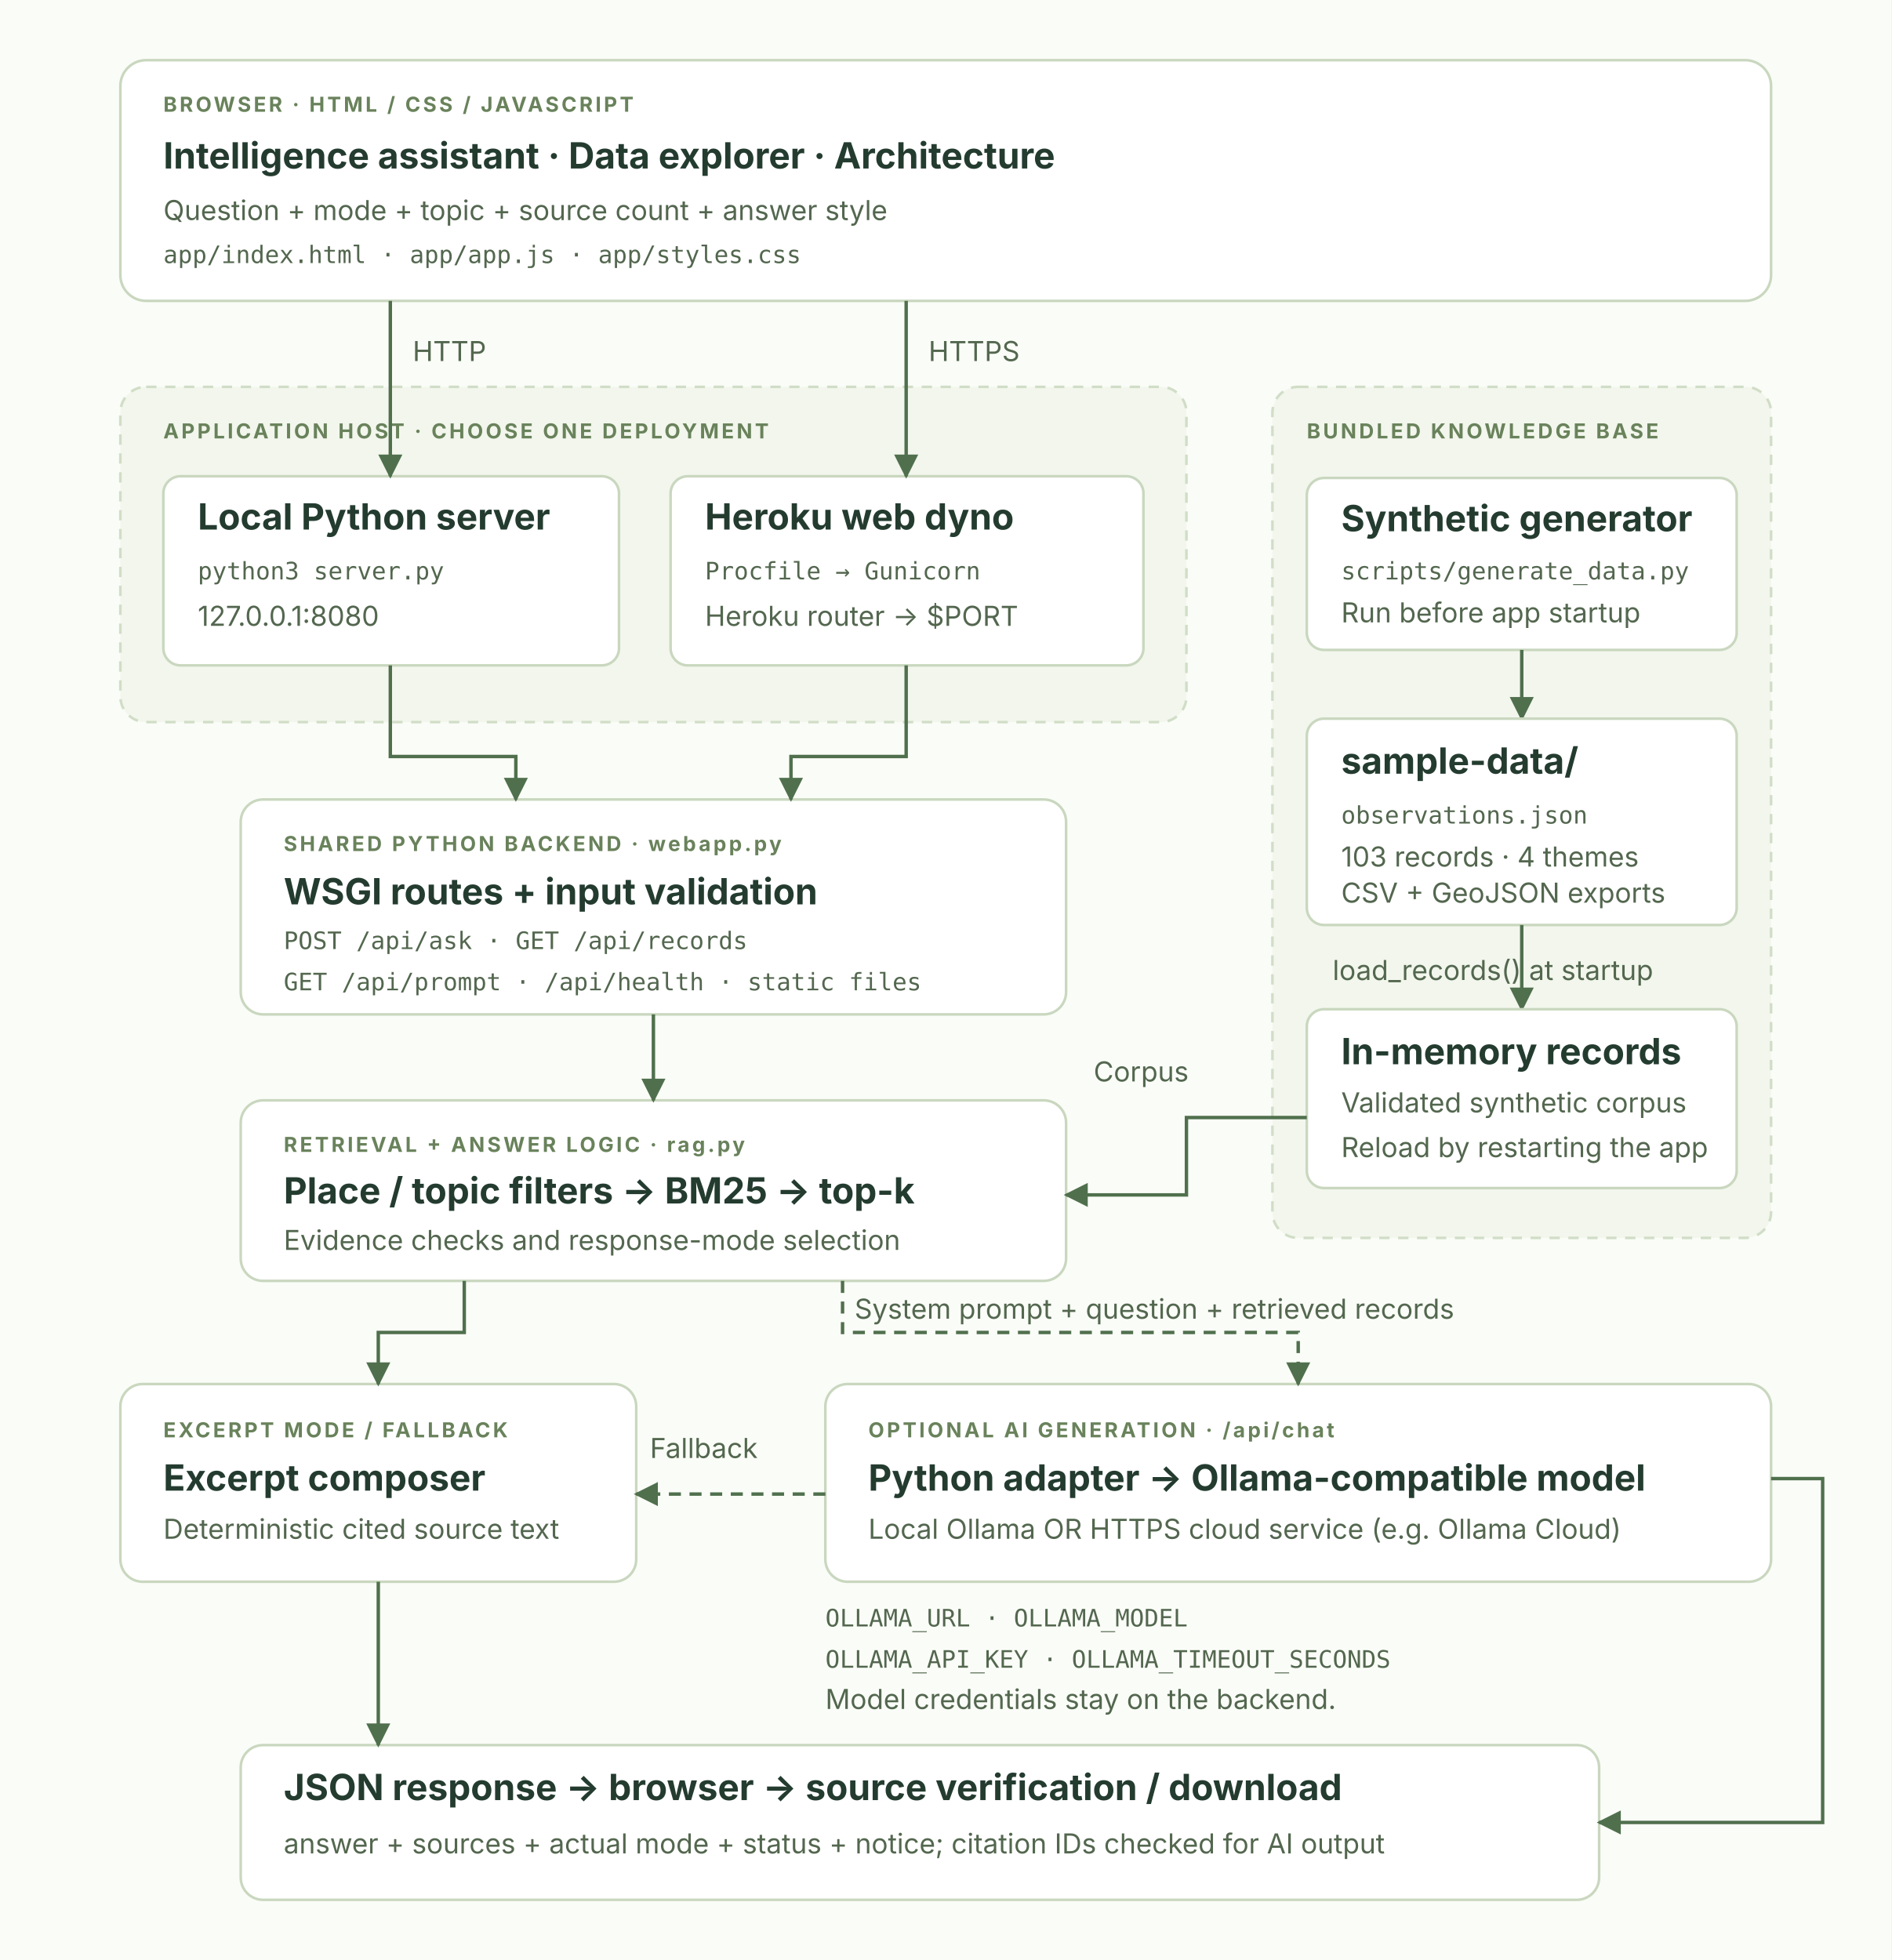
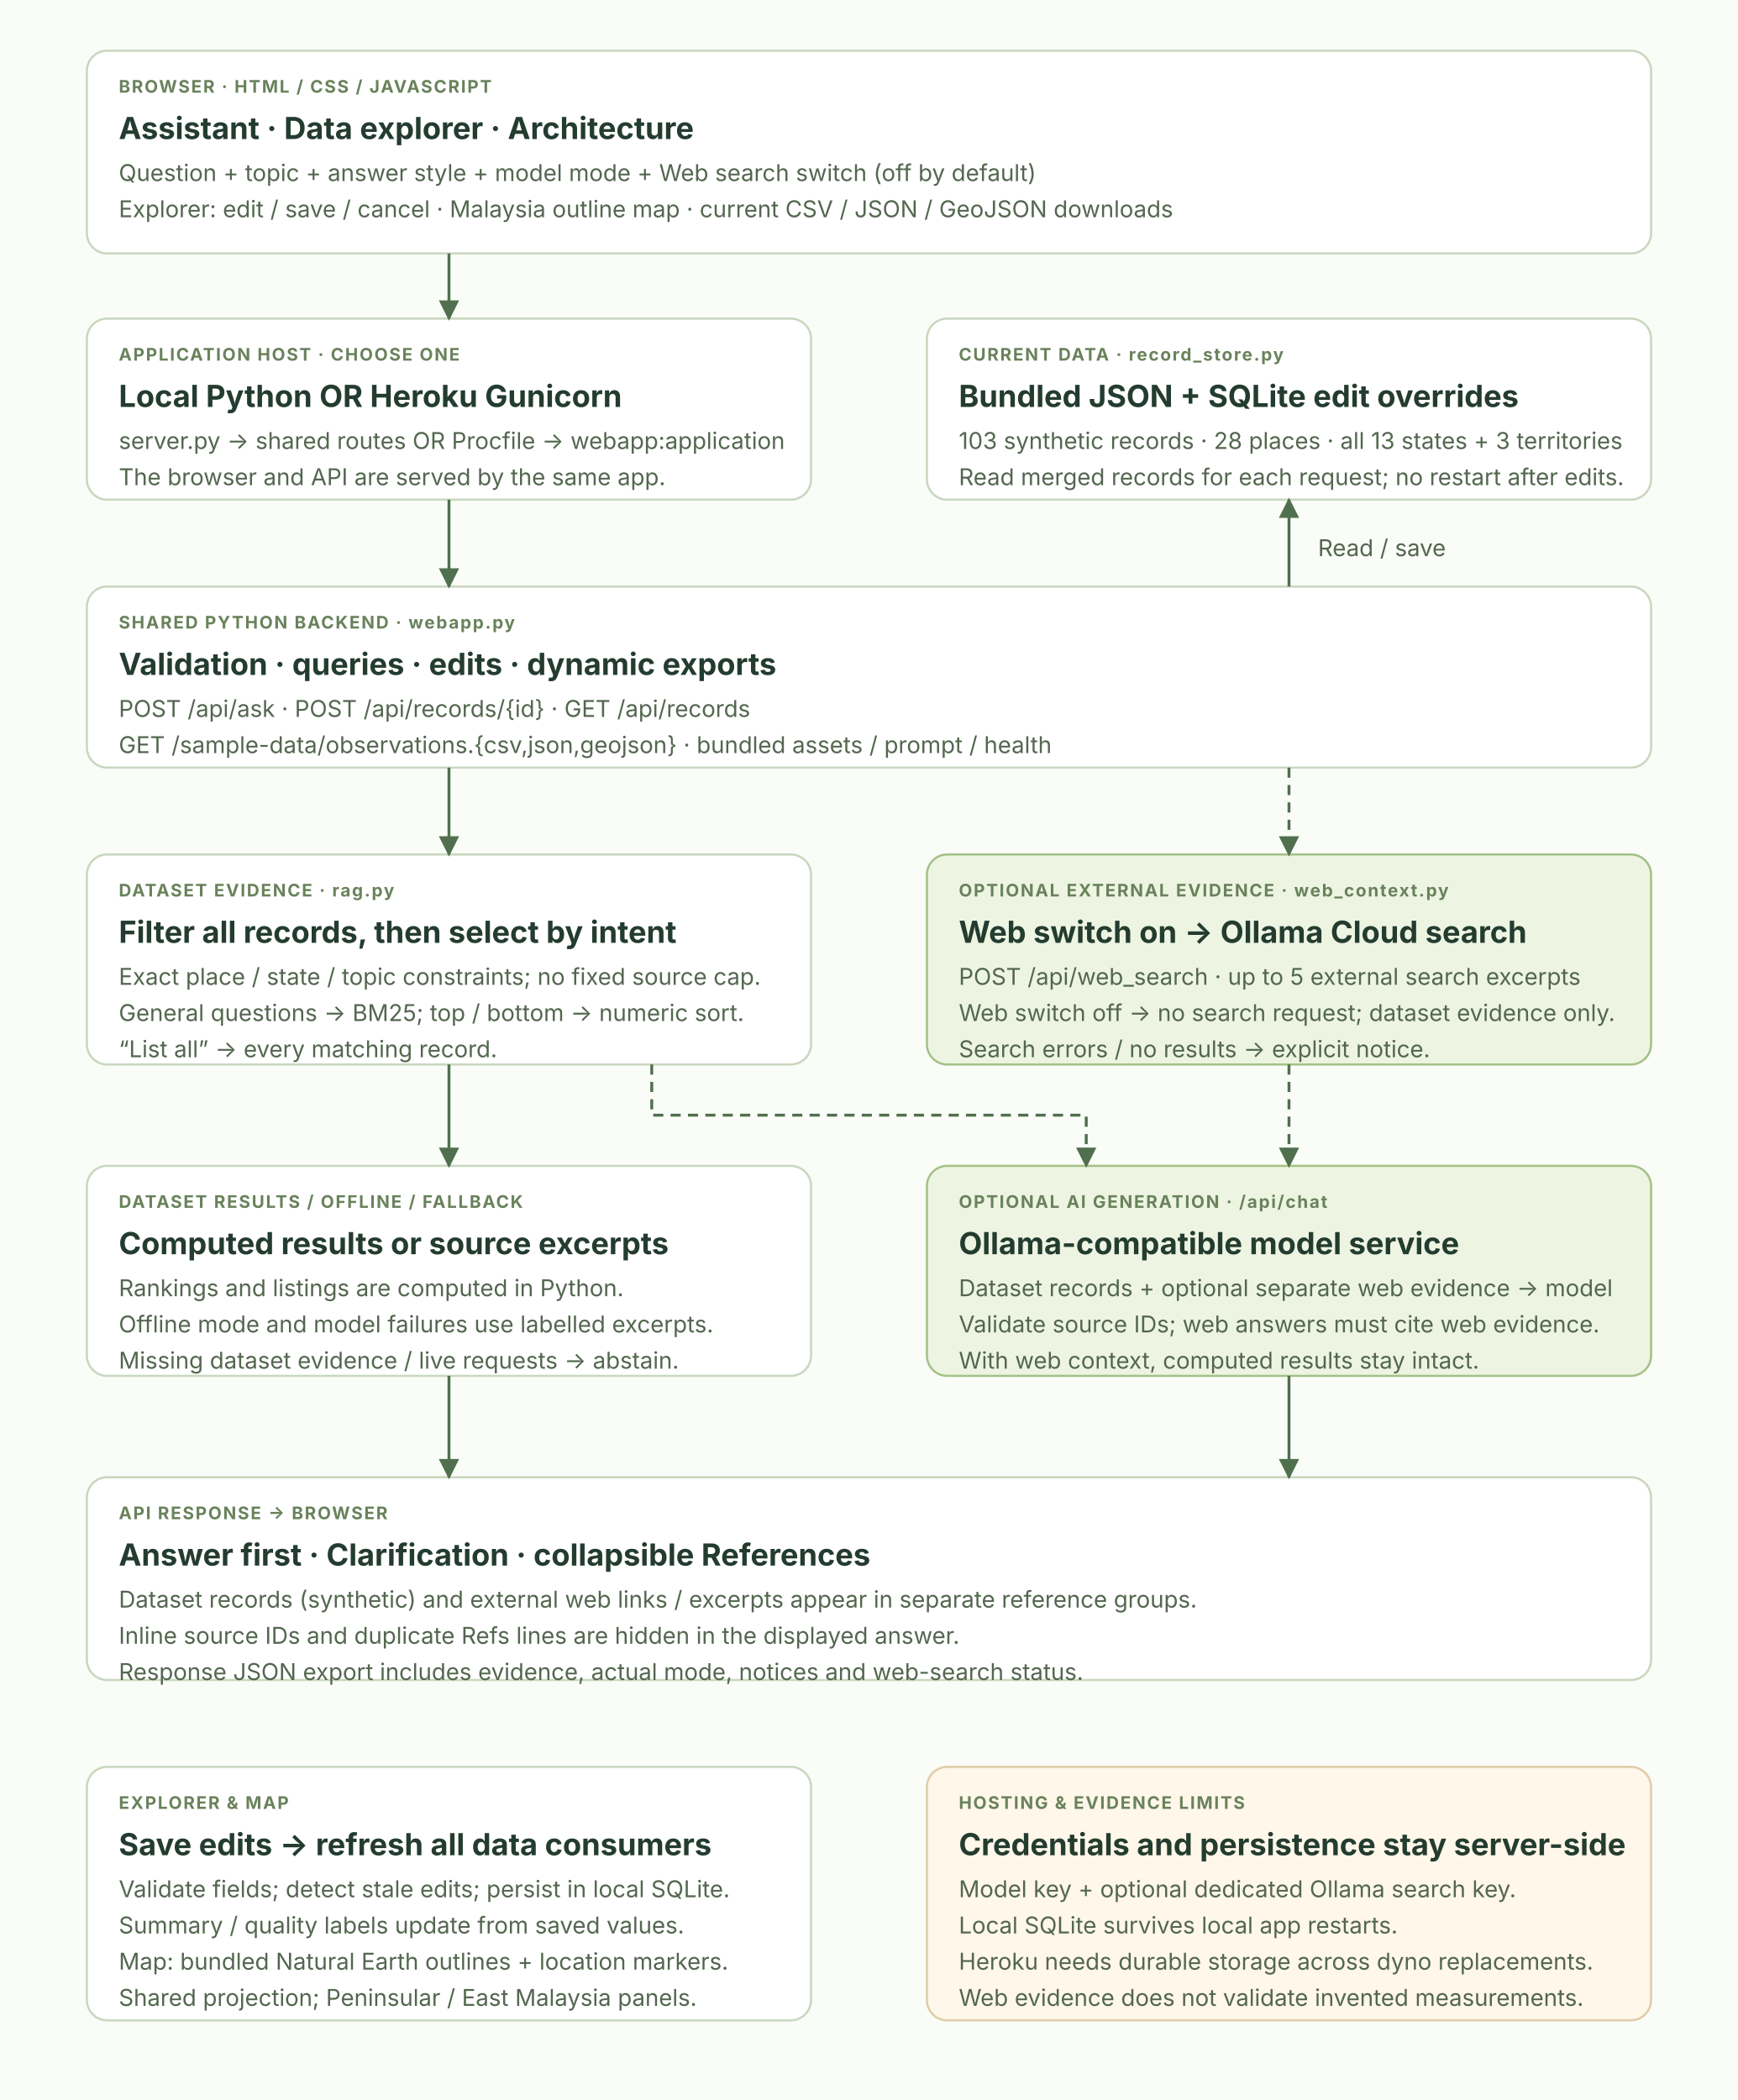
- <svg xmlns="http://www.w3.org/2000/svg" viewBox="0 0 1100 1140" role="img" aria-labelledby="title desc">
+ <svg xmlns="http://www.w3.org/2000/svg" viewBox="0 0 1200 1450" role="img" aria-labelledby="title desc">
  <defs>
    <marker id="arrow" viewBox="0 0 10 10" refX="9" refY="5" markerWidth="7" markerHeight="7" orient="auto-start-reverse">
      <path d="M0 0 10 5 0 10Z" fill="#50704d" />
    </marker>
-     <style>
-       text{font-family:system-ui,-apple-system,sans-serif;fill:#243c30}
-       .heading{font-size:21px;font-weight:650}.body{font-size:16px;fill:#53674f}.label{font-size:12px;letter-spacing:1.5px;font-weight:650;fill:#69825b}.code{font-family:monospace;font-size:14px;fill:#53674f}
-       .box{fill:white;stroke:#c9d7bf;stroke-width:1.5}.zone{fill:#f2f6ec;stroke:#d1ddc7;stroke-width:1.5;stroke-dasharray:6 5}.line{fill:none;stroke:#50704d;stroke-width:2;marker-end:url(#arrow)}.optional{stroke-dasharray:7 5}
-     </style>
+     <style>text{font-family:system-ui,-apple-system,sans-serif;fill:#243c30}.heading{font-size:21px;font-weight:650}.body{font-size:16px;fill:#53674f}.label{font-size:12px;letter-spacing:1px;font-weight:650;fill:#69825b}.code{font-family:monospace;font-size:14px;fill:#53674f}.box{fill:white;stroke:#c9d7bf;stroke-width:1.5}.optional-box{fill:#edf5e2;stroke:#a5c187;stroke-width:1.5}.note{fill:#fff7e9;stroke:#dfcda9;stroke-width:1.5}.line{fill:none;stroke:#50704d;stroke-width:2;marker-end:url(#arrow)}.optional{stroke-dasharray:7 5}</style>
  </defs>
-   <rect width="1100" height="1140" fill="#fafcf7" />
-   <rect class="box" x="70" y="35" width="960" height="140" rx="15" />
-   <text class="label" x="95" y="65">BROWSER · HTML / CSS / JAVASCRIPT</text>
-   <text class="heading" x="95" y="98">Intelligence assistant · Data explorer · Architecture</text>
-   <text class="body" x="95" y="128">Question + mode + topic + source count + answer style</text>
-   <text class="code" x="95" y="153">app/index.html · app/app.js · app/styles.css</text>
-   <rect class="zone" x="70" y="225" width="620" height="195" rx="15" />
-   <text class="label" x="95" y="255">APPLICATION HOST · CHOOSE ONE DEPLOYMENT</text>
-   <rect class="box" x="95" y="277" width="265" height="110" rx="10" />
-   <text class="heading" x="115" y="308">Local Python server</text>
-   <text class="code" x="115" y="337">python3 server.py</text>
-   <text class="body" x="115" y="364">127.0.0.1:8080</text>
-   <rect class="box" x="390" y="277" width="275" height="110" rx="10" />
-   <text class="heading" x="410" y="308">Heroku web dyno</text>
-   <text class="code" x="410" y="337">Procfile → Gunicorn</text>
-   <text class="body" x="410" y="364">Heroku router → $PORT</text>
-   <path class="line" d="M227 175V277" />
-   <path class="line" d="M527 175V277" />
-   <text class="body" x="240" y="210">HTTP</text>
-   <text class="body" x="540" y="210">HTTPS</text>
-   <rect class="box" x="140" y="465" width="480" height="125" rx="13" />
-   <text class="label" x="165" y="495">SHARED PYTHON BACKEND · webapp.py</text>
-   <text class="heading" x="165" y="526">WSGI routes + input validation</text>
-   <text class="code" x="165" y="552">POST /api/ask · GET /api/records</text>
-   <text class="code" x="165" y="576">GET /api/prompt · /api/health · static files</text>
-   <path class="line" d="M227 387V440H300V465" />
-   <path class="line" d="M527 387V440H460V465" />
-   <rect class="zone" x="740" y="225" width="290" height="495" rx="15" />
-   <text class="label" x="760" y="255">BUNDLED KNOWLEDGE BASE</text>
-   <rect class="box" x="760" y="278" width="250" height="100" rx="10" />
-   <text class="heading" x="780" y="309">Synthetic generator</text>
-   <text class="code" x="780" y="337">scripts/generate_data.py</text>
-   <text class="body" x="780" y="362">Run before app startup</text>
-   <path class="line" d="M885 378V418" />
-   <rect class="box" x="760" y="418" width="250" height="120" rx="10" />
-   <text class="heading" x="780" y="450">sample-data/</text>
-   <text class="code" x="780" y="479">observations.json</text>
-   <text class="body" x="780" y="504">103 records · 4 themes</text>
-   <text class="body" x="780" y="525">CSV + GeoJSON exports</text>
-   <path class="line" d="M885 538V587" />
-   <text class="body" x="775" y="570">load_records() at startup</text>
-   <rect class="box" x="760" y="587" width="250" height="104" rx="10" />
-   <text class="heading" x="780" y="619">In-memory records</text>
-   <text class="body" x="780" y="647">Validated synthetic corpus</text>
-   <text class="body" x="780" y="673">Reload by restarting the app</text>
-   <rect class="box" x="140" y="640" width="480" height="105" rx="13" />
-   <text class="label" x="165" y="670">RETRIEVAL + ANSWER LOGIC · rag.py</text>
-   <text class="heading" x="165" y="700">Place / topic filters → BM25 → top-k</text>
-   <text class="body" x="165" y="727">Evidence checks and response-mode selection</text>
-   <path class="line" d="M380 590V640" />
-   <path class="line" d="M760 650H690V695H620" />
-   <text class="body" x="636" y="629">Corpus</text>
-   <rect class="box" x="70" y="805" width="300" height="115" rx="13" />
-   <text class="label" x="95" y="836">EXCERPT MODE / FALLBACK</text>
-   <text class="heading" x="95" y="867">Excerpt composer</text>
-   <text class="body" x="95" y="895">Deterministic cited source text</text>
-   <path class="line" d="M270 745V775H220V805" />
-   <rect class="box" x="480" y="805" width="550" height="115" rx="13" />
-   <text class="label" x="505" y="836">OPTIONAL AI GENERATION · /api/chat</text>
-   <text class="heading" x="505" y="867">Python adapter → Ollama-compatible model</text>
-   <text class="body" x="505" y="895">Local Ollama OR HTTPS cloud service (e.g. Ollama Cloud)</text>
-   <path class="line optional" d="M490 745V775H755V805" />
-   <text class="body" x="497" y="767">System prompt + question + retrieved records</text>
-   <path class="line optional" d="M480 869H370" />
-   <text class="body" x="378" y="848">Fallback</text>
-   <text class="code" x="480" y="946">OLLAMA_URL · OLLAMA_MODEL</text>
-   <text class="code" x="480" y="970">OLLAMA_API_KEY · OLLAMA_TIMEOUT_SECONDS</text>
-   <text class="body" x="480" y="994">Model credentials stay on the backend.</text>
-   <rect class="box" x="140" y="1015" width="790" height="90" rx="13" />
-   <text class="heading" x="165" y="1047">JSON response → browser → source verification / download</text>
-   <text class="body" x="165" y="1078">answer + sources + actual mode + status + notice; citation IDs checked for AI output</text>
-   <path class="line" d="M220 920V1015" />
-   <path class="line" d="M1030 860H1060V1060H930" />
+   <rect width="1200" height="1450" fill="#fafcf7" />
+   <rect class="box" x="60" y="35" width="1080" height="140" rx="14" />
+   <text class="label" x="82" y="64">BROWSER · HTML / CSS / JAVASCRIPT</text>
+   <text class="heading" x="82" y="96">Assistant · Data explorer · Architecture</text>
+   <text class="body" x="82" y="125">Question + topic + answer style + model mode + Web search switch (off by default)</text>
+   <text class="body" x="82" y="150">Explorer: edit / save / cancel · Malaysia outline map · current CSV / JSON / GeoJSON downloads</text>
+   <rect class="box" x="60" y="220" width="500" height="125" rx="14" />
+   <text class="label" x="82" y="249">APPLICATION HOST · CHOOSE ONE</text>
+   <text class="heading" x="82" y="281">Local Python OR Heroku Gunicorn</text>
+   <text class="body" x="82" y="310">server.py → shared routes OR Procfile → webapp:application</text>
+   <text class="body" x="82" y="335">The browser and API are served by the same app.</text>
+   <rect class="box" x="640" y="220" width="500" height="125" rx="14" />
+   <text class="label" x="662" y="249">CURRENT DATA · record_store.py</text>
+   <text class="heading" x="662" y="281">Bundled JSON + SQLite edit overrides</text>
+   <text class="body" x="662" y="310">103 synthetic records · 28 places · all 13 states + 3 territories</text>
+   <text class="body" x="662" y="335">Read merged records for each request; no restart after edits.</text>
+   <rect class="box" x="60" y="405" width="1080" height="125" rx="14" />
+   <text class="label" x="82" y="434">SHARED PYTHON BACKEND · webapp.py</text>
+   <text class="heading" x="82" y="466">Validation · queries · edits · dynamic exports</text>
+   <text class="body" x="82" y="495">POST /api/ask · POST /api/records/{id} · GET /api/records</text>
+   <text class="body" x="82" y="520">GET /sample-data/observations.{csv,json,geojson} · bundled assets / prompt / health</text>
+   <path class="line" d="M310 175V220" />
+   <path class="line" d="M310 345V405" />
+   <path class="line" d="M890 405V345" />
+   <text class="body" x="910" y="384">Read / save</text>
+   <rect class="box" x="60" y="590" width="500" height="145" rx="14" />
+   <text class="label" x="82" y="619">DATASET EVIDENCE · rag.py</text>
+   <text class="heading" x="82" y="651">Filter all records, then select by intent</text>
+   <text class="body" x="82" y="680">Exact place / state / topic constraints; no fixed source cap.</text>
+   <text class="body" x="82" y="705">General questions → BM25; top / bottom → numeric sort.</text>
+   <text class="body" x="82" y="730">“List all” → every matching record.</text>
+   <rect class="optional-box" x="640" y="590" width="500" height="145" rx="14" />
+   <text class="label" x="662" y="619">OPTIONAL EXTERNAL EVIDENCE · web_context.py</text>
+   <text class="heading" x="662" y="651">Web switch on → Ollama Cloud search</text>
+   <text class="body" x="662" y="680">POST /api/web_search · up to 5 external search excerpts</text>
+   <text class="body" x="662" y="705">Web switch off → no search request; dataset evidence only.</text>
+   <text class="body" x="662" y="730">Search errors / no results → explicit notice.</text>
+   <path class="line" d="M310 530V590" />
+   <path class="line optional" d="M890 530V590" />
+   <rect class="box" x="60" y="805" width="500" height="145" rx="14" />
+   <text class="label" x="82" y="834">DATASET RESULTS / OFFLINE / FALLBACK</text>
+   <text class="heading" x="82" y="866">Computed results or source excerpts</text>
+   <text class="body" x="82" y="895">Rankings and listings are computed in Python.</text>
+   <text class="body" x="82" y="920">Offline mode and model failures use labelled excerpts.</text>
+   <text class="body" x="82" y="945">Missing dataset evidence / live requests → abstain.</text>
+   <rect class="optional-box" x="640" y="805" width="500" height="145" rx="14" />
+   <text class="label" x="662" y="834">OPTIONAL AI GENERATION · /api/chat</text>
+   <text class="heading" x="662" y="866">Ollama-compatible model service</text>
+   <text class="body" x="662" y="895">Dataset records + optional separate web evidence → model</text>
+   <text class="body" x="662" y="920">Validate source IDs; web answers must cite web evidence.</text>
+   <text class="body" x="662" y="945">With web context, computed results stay intact.</text>
+   <path class="line" d="M310 735V805" />
+   <path class="line optional" d="M890 735V805" />
+   <path class="line optional" d="M450 735V770H750V805" />
+   <rect class="box" x="60" y="1020" width="1080" height="140" rx="14" />
+   <text class="label" x="82" y="1049">API RESPONSE → BROWSER</text>
+   <text class="heading" x="82" y="1081">Answer first · Clarification · collapsible References</text>
+   <text class="body" x="82" y="1110">Dataset records (synthetic) and external web links / excerpts appear in separate reference groups.</text>
+   <text class="body" x="82" y="1135">Inline source IDs and duplicate Refs lines are hidden in the displayed answer.</text>
+   <text class="body" x="82" y="1160">Response JSON export includes evidence, actual mode, notices and web-search status.</text>
+   <path class="line" d="M310 950V1020" />
+   <path class="line" d="M890 950V1020" />
+   <rect class="box" x="60" y="1220" width="500" height="175" rx="14" />
+   <text class="label" x="82" y="1249">EXPLORER &amp; MAP</text>
+   <text class="heading" x="82" y="1281">Save edits → refresh all data consumers</text>
+   <text class="body" x="82" y="1310">Validate fields; detect stale edits; persist in local SQLite.</text>
+   <text class="body" x="82" y="1335">Summary / quality labels update from saved values.</text>
+   <text class="body" x="82" y="1360">Map: bundled Natural Earth outlines + location markers.</text>
+   <text class="body" x="82" y="1385">Shared projection; Peninsular / East Malaysia panels.</text>
+   <rect class="note" x="640" y="1220" width="500" height="175" rx="14" />
+   <text class="label" x="662" y="1249">HOSTING &amp; EVIDENCE LIMITS</text>
+   <text class="heading" x="662" y="1281">Credentials and persistence stay server-side</text>
+   <text class="body" x="662" y="1310">Model key + optional dedicated Ollama search key.</text>
+   <text class="body" x="662" y="1335">Local SQLite survives local app restarts.</text>
+   <text class="body" x="662" y="1360">Heroku needs durable storage across dyno replacements.</text>
+   <text class="body" x="662" y="1385">Web evidence does not validate invented measurements.</text>
</svg>
